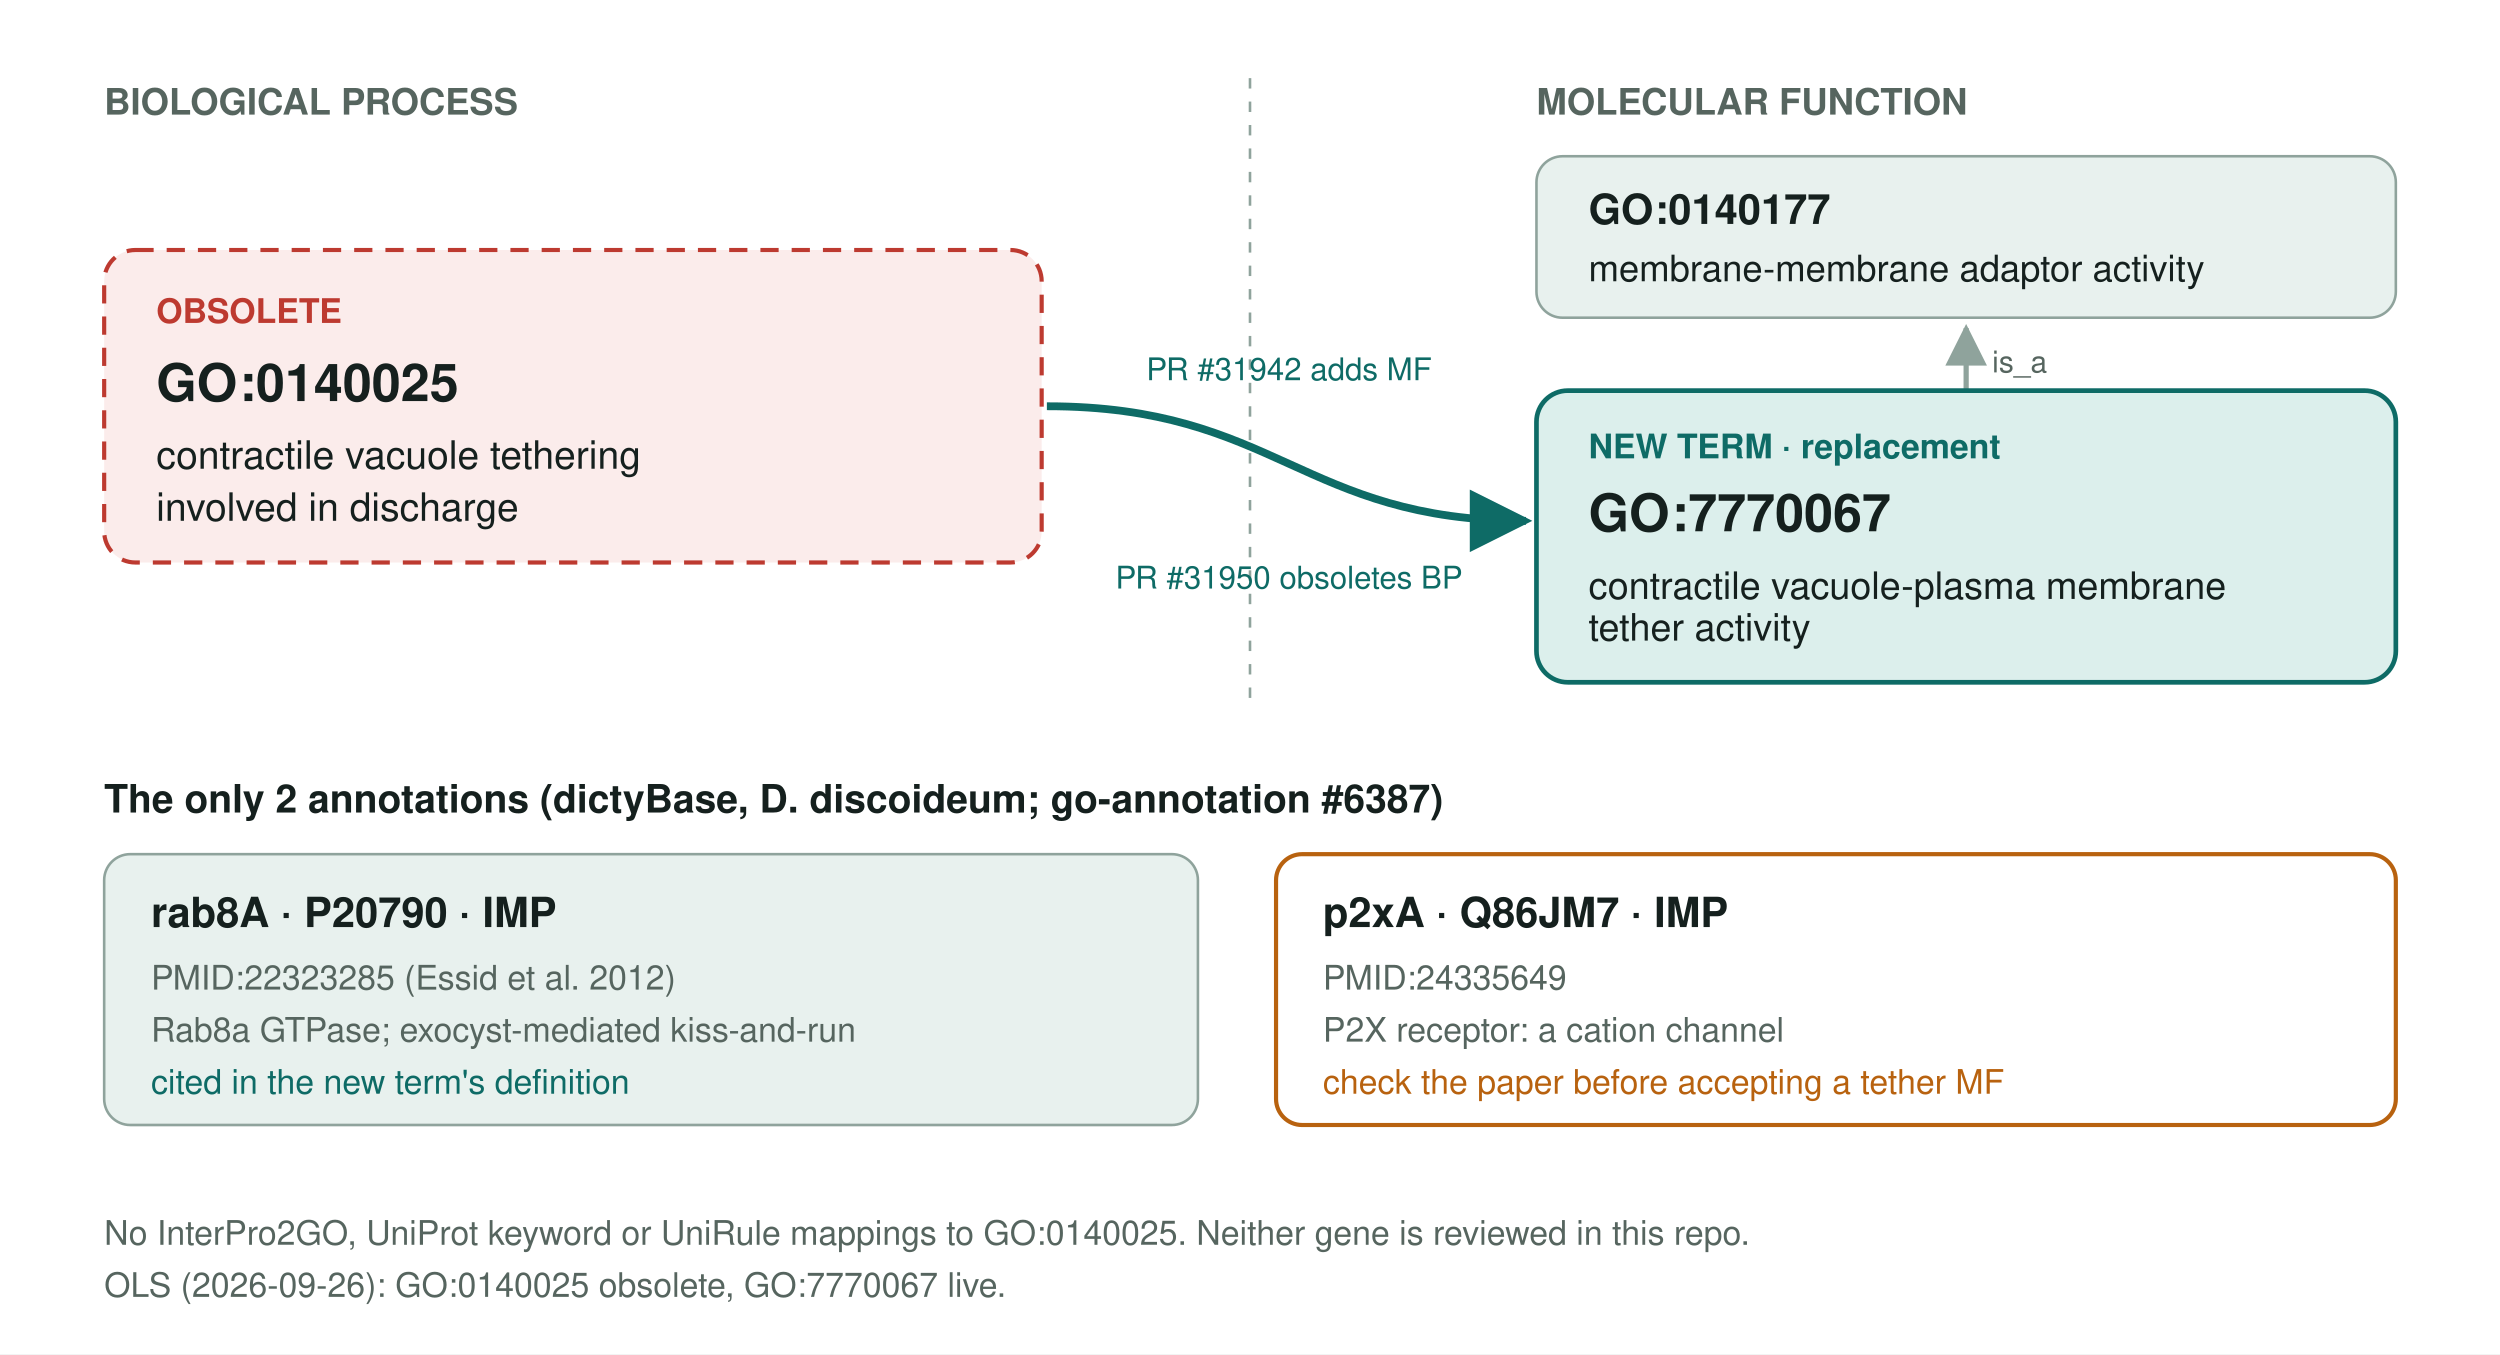
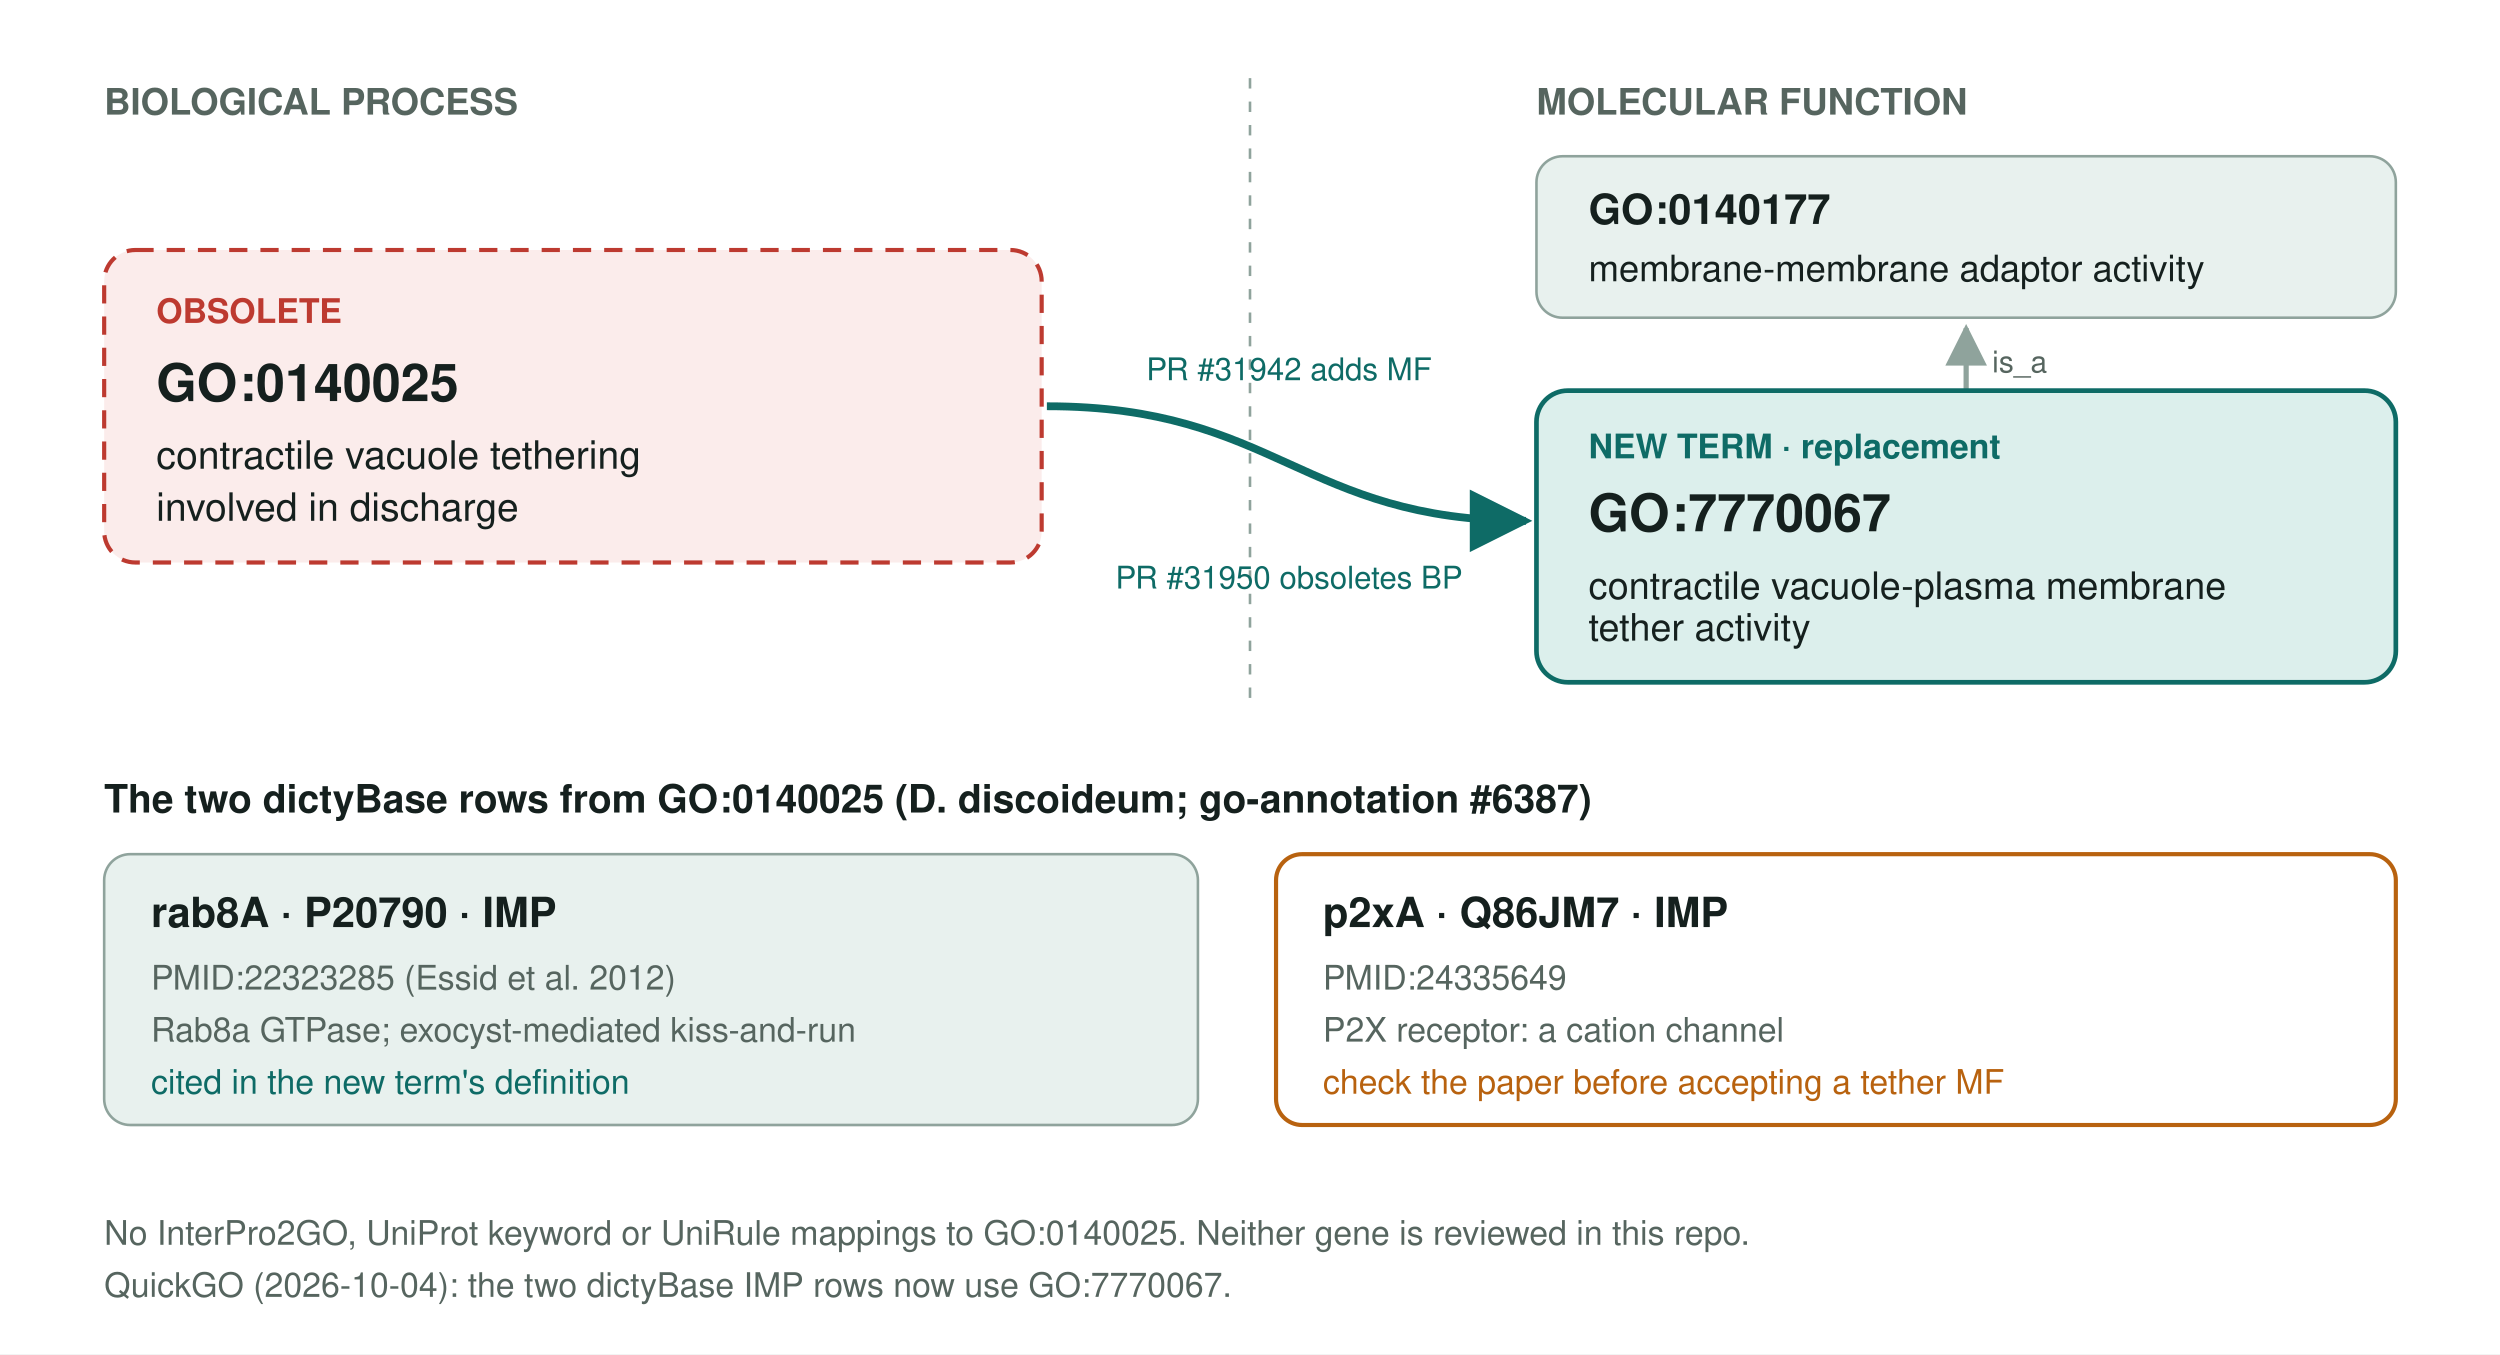
<svg xmlns="http://www.w3.org/2000/svg" viewBox="0 0 960 520" font-family="Helvetica, Arial, sans-serif">
  <defs>
    <marker id="a" viewBox="0 0 10 10" refX="9" refY="5" markerWidth="8" markerHeight="8" orient="auto">
      <path d="M0 0 L10 5 L0 10 z" fill="#0e6b66" />
    </marker>
    <marker id="g" viewBox="0 0 10 10" refX="9" refY="5" markerWidth="8" markerHeight="8" orient="auto">
      <path d="M0 0 L10 5 L0 10 z" fill="#8fa39c" />
    </marker>
  </defs>
  <rect width="960" height="520" fill="#ffffff" />
  <text x="40" y="44" font-size="14" font-weight="600" fill="#56655f">BIOLOGICAL PROCESS</text>
  <text x="590" y="44" font-size="14" font-weight="600" fill="#56655f">MOLECULAR FUNCTION</text>
  <line x1="480" y1="30" x2="480" y2="270" stroke="#8fa39c" stroke-dasharray="4 5" />
  <rect x="40" y="96" width="360" height="120" rx="12" fill="#fbeceb" stroke="#bd3a30" stroke-width="1.6" stroke-dasharray="7 5" />
  <text x="60" y="124" font-size="13" font-weight="600" fill="#bd3a30">OBSOLETE</text>
  <text x="60" y="154" font-size="20" font-weight="600" fill="#15201e">GO:0140025</text>
  <text x="60" y="180" font-size="15" fill="#15201e">contractile vacuole tethering</text>
  <text x="60" y="200" font-size="15" fill="#15201e">involved in discharge</text>
  <rect x="590" y="60" width="330" height="62" rx="10" fill="#e8f1ee" stroke="#8fa39c" />
  <text x="610" y="86" font-size="16" font-weight="600" fill="#15201e">GO:0140177</text>
  <text x="610" y="108" font-size="14" fill="#15201e">membrane-membrane adaptor activity</text>
  <path d="M755 150 L755 126" stroke="#8fa39c" stroke-width="2" marker-end="url(#g)" />
  <text x="765" y="143" font-size="11.5" fill="#56655f">is_a</text>
  <rect x="590" y="150" width="330" height="112" rx="12" fill="#dcefec" stroke="#0e6b66" stroke-width="1.8" />
  <text x="610" y="176" font-size="13" font-weight="600" fill="#0e6b66">NEW TERM · replacement</text>
  <text x="610" y="204" font-size="20" font-weight="600" fill="#15201e">GO:7770067</text>
  <text x="610" y="230" font-size="14.5" fill="#15201e">contractile vacuole-plasma membrane</text>
  <text x="610" y="246" font-size="14.5" fill="#15201e">tether activity</text>
  <path d="M402 156 C 490 156, 500 200, 586 200" stroke="#0e6b66" stroke-width="3" fill="none" marker-end="url(#a)" />
  <text x="495" y="146" text-anchor="middle" font-size="12" fill="#0e6b66">PR #31942 adds MF</text>
  <text x="495" y="226" text-anchor="middle" font-size="12" fill="#0e6b66">PR #31950 obsoletes BP</text>
-   <text x="40" y="312" font-size="15" font-weight="600" fill="#15201e">The only 2 annotations (dictyBase, D. discoideum; go-annotation #6387)</text>
+   <text x="40" y="312" font-size="15" font-weight="600" fill="#15201e">The two dictyBase rows from GO:0140025 (D. discoideum; go-annotation #6387)</text>
  <rect x="40" y="328" width="420" height="104" rx="10" fill="#e8f1ee" stroke="#8fa39c" />
  <text x="58" y="356" font-size="16" font-weight="600" fill="#15201e">rab8A · P20790 · IMP</text>
  <text x="58" y="380" font-size="13" fill="#56655f">PMID:22323285 (Essid et al. 2012)</text>
  <text x="58" y="400" font-size="13" fill="#56655f">Rab8a GTPase; exocyst-mediated kiss-and-run</text>
  <text x="58" y="420" font-size="13" fill="#0e6b66">cited in the new term's definition</text>
  <rect x="490" y="328" width="430" height="104" rx="10" fill="#ffffff" stroke="#b8620f" stroke-width="1.6" />
  <text x="508" y="356" font-size="16" font-weight="600" fill="#15201e">p2xA · Q86JM7 · IMP</text>
  <text x="508" y="380" font-size="13" fill="#56655f">PMID:24335649</text>
  <text x="508" y="400" font-size="13" fill="#56655f">P2X receptor: a cation channel</text>
  <text x="508" y="420" font-size="13" fill="#b8620f">check the paper before accepting a tether MF</text>
  <text x="40" y="478" font-size="13" fill="#56655f">No InterPro2GO, UniProt keyword or UniRule mappings to GO:0140025. Neither gene is reviewed in this repo.</text>
-   <text x="40" y="498" font-size="13" fill="#56655f">OLS (2026-09-26): GO:0140025 obsolete, GO:7770067 live.</text>
+   <text x="40" y="498" font-size="13" fill="#56655f">QuickGO (2026-10-04): the two dictyBase IMP rows now use GO:7770067.</text>
</svg>
